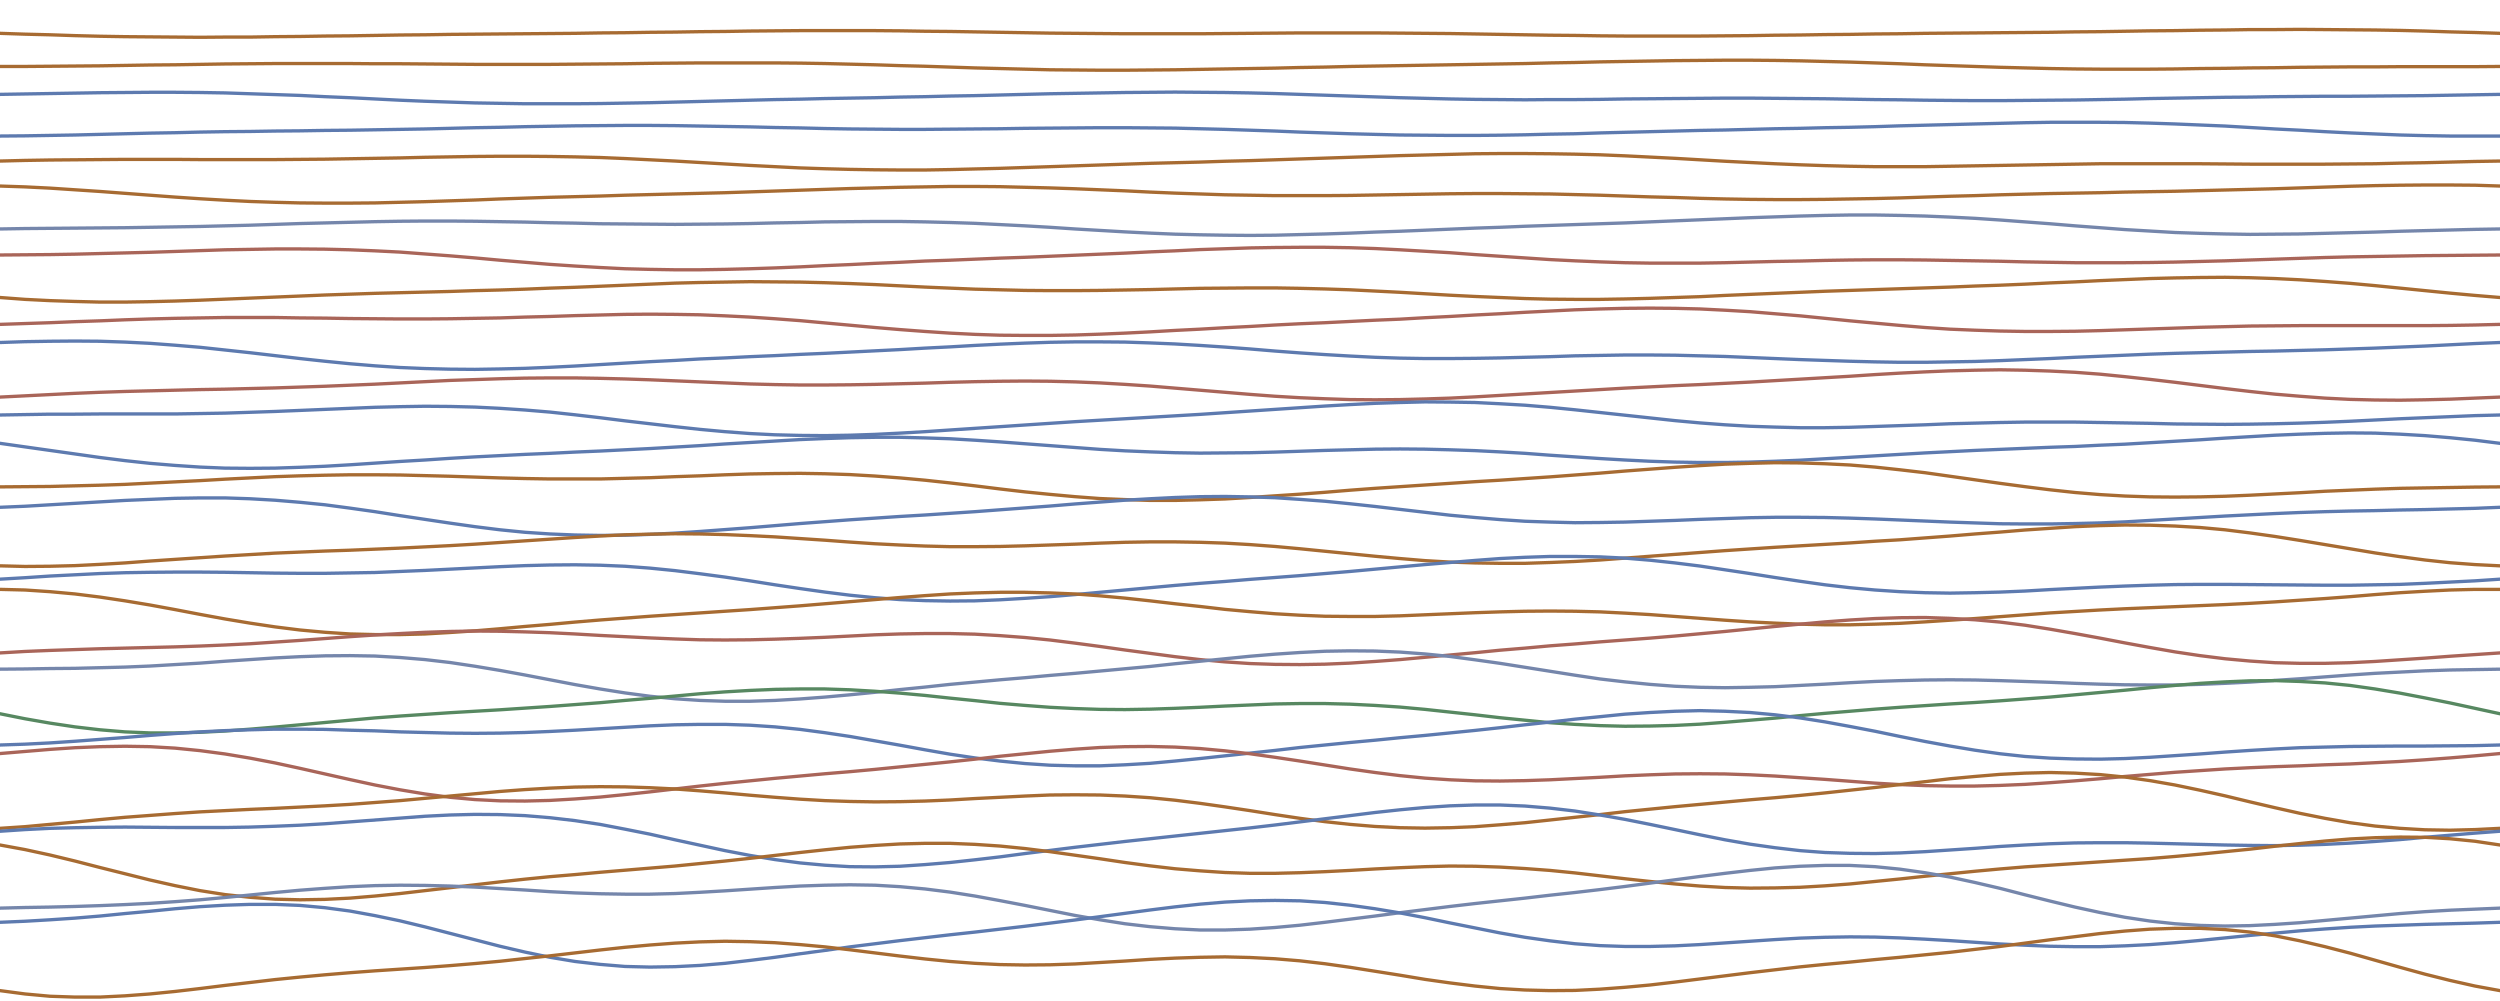
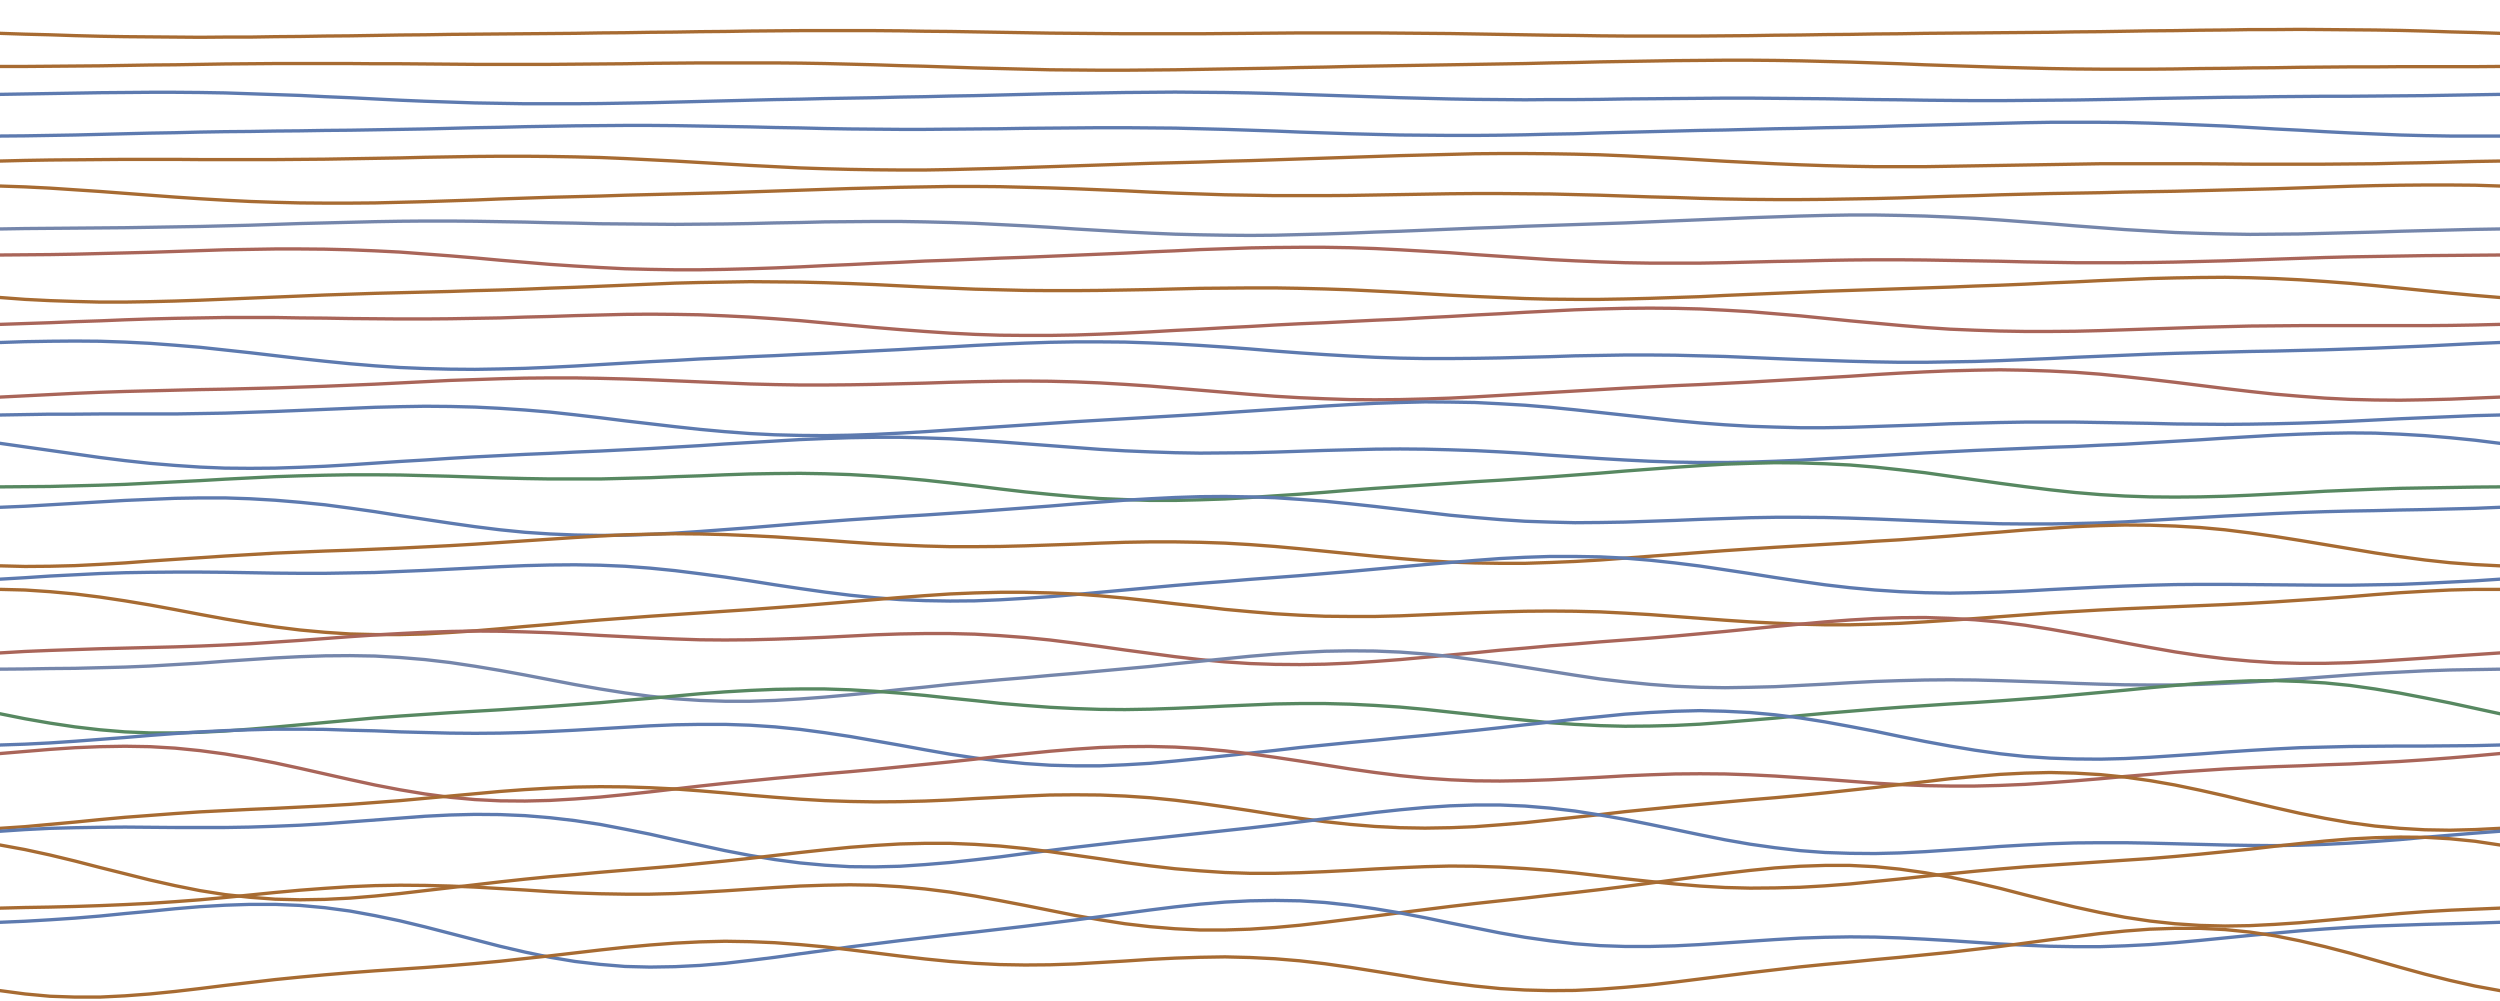
<svg xmlns="http://www.w3.org/2000/svg" width="1200" height="480" viewBox="0 0 1200 480">
  <g fill="none" stroke-width="1.6" stroke-linecap="round">
    <path d="M0 16.0 12 16.4 24 16.7 36 17.1 48 17.4 60 17.6 72 17.7 84 17.8 96 17.9 108 17.8 120 17.8 132 17.6 144 17.5 156 17.3 168 17.2 180 17.0 192 16.8 204 16.7 216 16.5 228 16.4 240 16.3 252 16.2 264 16.1 276 16.0 288 15.8 300 15.7 312 15.5 324 15.4 336 15.2 348 15.1 360 14.9 372 14.8 384 14.7 396 14.7 408 14.7 420 14.7 432 14.8 444 15.0 456 15.1 468 15.3 480 15.5 492 15.7 504 15.9 516 16.0 528 16.1 540 16.2 552 16.2 564 16.2 576 16.2 588 16.1 600 16.0 612 15.9 624 15.8 636 15.8 648 15.8 660 15.8 672 15.9 684 16.0 696 16.1 708 16.3 720 16.5 732 16.7 744 16.9 756 17.0 768 17.2 780 17.3 792 17.3 804 17.3 816 17.3 828 17.2 840 17.1 852 16.9 864 16.8 876 16.6 888 16.5 900 16.3 912 16.2 924 16.0 936 15.9 948 15.8 960 15.7 972 15.6 984 15.5 996 15.3 1008 15.2 1020 15.0 1032 14.8 1044 14.7 1056 14.5 1068 14.4 1080 14.2 1092 14.2 1104 14.1 1116 14.2 1128 14.3 1140 14.4 1152 14.6 1164 14.9 1176 15.3 1188 15.6 1200 16.0" stroke="#a76b32" />
    <path d="M0 31.9 12 31.9 24 31.8 36 31.7 48 31.6 60 31.4 72 31.2 84 31.1 96 30.9 108 30.7 120 30.6 132 30.5 144 30.5 156 30.5 168 30.5 180 30.6 192 30.6 204 30.7 216 30.8 228 30.9 240 30.9 252 30.9 264 30.9 276 30.8 288 30.7 300 30.6 312 30.4 324 30.3 336 30.2 348 30.2 360 30.2 372 30.2 384 30.3 396 30.5 408 30.8 420 31.1 432 31.5 444 31.8 456 32.2 468 32.6 480 32.9 492 33.2 504 33.5 516 33.6 528 33.7 540 33.7 552 33.6 564 33.5 576 33.3 588 33.1 600 32.9 612 32.7 624 32.4 636 32.2 648 31.9 660 31.7 672 31.5 684 31.3 696 31.1 708 30.9 720 30.7 732 30.5 744 30.2 756 30.0 768 29.7 780 29.5 792 29.3 804 29.1 816 29.0 828 28.9 840 28.9 852 29.0 864 29.2 876 29.5 888 29.8 900 30.2 912 30.6 924 31.1 936 31.5 948 31.9 960 32.3 972 32.6 984 32.9 996 33.1 1008 33.2 1020 33.2 1032 33.2 1044 33.1 1056 32.9 1068 32.8 1080 32.6 1092 32.5 1104 32.3 1116 32.2 1128 32.1 1140 32.1 1152 32.0 1164 32.0 1176 32.0 1188 32.0 1200 31.9" stroke="#a76b32" />
    <path d="M0 45.3 12 45.1 24 44.9 36 44.7 48 44.5 60 44.4 72 44.3 84 44.3 96 44.4 108 44.6 120 45.0 132 45.4 144 45.8 156 46.4 168 46.9 180 47.5 192 48.1 204 48.6 216 49.0 228 49.4 240 49.6 252 49.8 264 49.8 276 49.8 288 49.7 300 49.5 312 49.3 324 49.0 336 48.7 348 48.4 360 48.1 372 47.8 384 47.6 396 47.3 408 47.1 420 46.9 432 46.6 444 46.4 456 46.1 468 45.9 480 45.6 492 45.3 504 45.0 516 44.8 528 44.6 540 44.4 552 44.3 564 44.2 576 44.3 588 44.4 600 44.6 612 44.9 624 45.3 636 45.7 648 46.1 660 46.5 672 46.9 684 47.2 696 47.5 708 47.7 720 47.8 732 47.9 744 47.8 756 47.8 768 47.7 780 47.5 792 47.4 804 47.3 816 47.2 828 47.1 840 47.1 852 47.2 864 47.3 876 47.4 888 47.6 900 47.8 912 47.9 924 48.1 936 48.2 948 48.3 960 48.3 972 48.2 984 48.1 996 48.0 1008 47.8 1020 47.6 1032 47.3 1044 47.1 1056 46.9 1068 46.7 1080 46.6 1092 46.4 1104 46.3 1116 46.2 1128 46.2 1140 46.1 1152 46.0 1164 45.9 1176 45.7 1188 45.5 1200 45.3" stroke="#5d7aaf" />
    <path d="M0 65.3 12 65.2 24 65.0 36 64.8 48 64.5 60 64.2 72 63.9 84 63.7 96 63.4 108 63.2 120 63.1 132 62.9 144 62.8 156 62.6 168 62.5 180 62.3 192 62.1 204 61.9 216 61.6 228 61.3 240 61.1 252 60.8 264 60.6 276 60.4 288 60.3 300 60.2 312 60.2 324 60.3 336 60.5 348 60.7 360 60.9 372 61.2 384 61.4 396 61.7 408 61.9 420 62.0 432 62.1 444 62.1 456 62.0 468 61.9 480 61.8 492 61.6 504 61.5 516 61.4 528 61.3 540 61.3 552 61.4 564 61.5 576 61.8 588 62.1 600 62.5 612 62.9 624 63.4 636 63.8 648 64.2 660 64.5 672 64.8 684 64.9 696 65.0 708 65.0 720 64.9 732 64.7 744 64.4 756 64.2 768 63.8 780 63.5 792 63.2 804 62.9 816 62.6 828 62.4 840 62.1 852 61.8 864 61.6 876 61.3 888 61.1 900 60.8 912 60.4 924 60.1 936 59.8 948 59.5 960 59.2 972 58.9 984 58.7 996 58.7 1008 58.7 1020 58.8 1032 59.1 1044 59.5 1056 60.0 1068 60.5 1080 61.2 1092 61.9 1104 62.5 1116 63.2 1128 63.8 1140 64.3 1152 64.8 1164 65.1 1176 65.3 1188 65.3 1200 65.3" stroke="#5d7aaf" />
    <path d="M0 77.3 12 77.0 24 76.8 36 76.7 48 76.6 60 76.5 72 76.5 84 76.5 96 76.6 108 76.6 120 76.6 132 76.6 144 76.5 156 76.4 168 76.2 180 76.0 192 75.8 204 75.5 216 75.3 228 75.1 240 75.0 252 75.0 264 75.1 276 75.3 288 75.6 300 76.1 312 76.7 324 77.3 336 78.0 348 78.7 360 79.4 372 80.0 384 80.6 396 81.0 408 81.3 420 81.5 432 81.6 444 81.6 456 81.4 468 81.1 480 80.8 492 80.4 504 80.0 516 79.6 528 79.2 540 78.8 552 78.4 564 78.1 576 77.8 588 77.4 600 77.1 612 76.7 624 76.3 636 75.9 648 75.5 660 75.1 672 74.7 684 74.4 696 74.1 708 73.8 720 73.7 732 73.7 744 73.8 756 74.0 768 74.3 780 74.8 792 75.4 804 76.0 816 76.7 828 77.4 840 78.0 852 78.6 864 79.1 876 79.5 888 79.8 900 80.0 912 80.0 924 80.0 936 79.8 948 79.6 960 79.4 972 79.2 984 79.0 996 78.8 1008 78.6 1020 78.6 1032 78.6 1044 78.6 1056 78.6 1068 78.7 1080 78.8 1092 78.8 1104 78.8 1116 78.8 1128 78.7 1140 78.6 1152 78.3 1164 78.1 1176 77.8 1188 77.5 1200 77.3" stroke="#a76b32" />
    <path d="M0 89.3 12 89.7 24 90.3 36 91.1 48 91.9 60 92.8 72 93.7 84 94.6 96 95.4 108 96.1 120 96.7 132 97.1 144 97.4 156 97.5 168 97.5 180 97.4 192 97.1 204 96.8 216 96.4 228 96.0 240 95.5 252 95.1 264 94.7 276 94.4 288 94.1 300 93.7 312 93.4 324 93.1 336 92.8 348 92.5 360 92.1 372 91.7 384 91.3 396 90.9 408 90.5 420 90.2 432 89.9 444 89.7 456 89.5 468 89.5 480 89.6 492 89.9 504 90.2 516 90.6 528 91.1 540 91.6 552 92.2 564 92.7 576 93.1 588 93.5 600 93.7 612 93.9 624 93.9 636 93.9 648 93.8 660 93.6 672 93.4 684 93.2 696 93.0 708 92.9 720 92.9 732 93.0 744 93.1 756 93.4 768 93.7 780 94.1 792 94.5 804 94.8 816 95.2 828 95.5 840 95.7 852 95.8 864 95.8 876 95.7 888 95.5 900 95.3 912 95.0 924 94.6 936 94.2 948 93.9 960 93.5 972 93.2 984 92.9 996 92.7 1008 92.5 1020 92.2 1032 92.0 1044 91.8 1056 91.5 1068 91.2 1080 90.9 1092 90.6 1104 90.2 1116 89.8 1128 89.4 1140 89.1 1152 88.9 1164 88.8 1176 88.8 1188 88.9 1200 89.3" stroke="#a76b32" />
    <path d="M0 109.9 12 109.7 24 109.6 36 109.5 48 109.4 60 109.3 72 109.1 84 108.9 96 108.7 108 108.4 120 108.1 132 107.7 144 107.3 156 107.0 168 106.7 180 106.4 192 106.2 204 106.1 216 106.1 228 106.2 240 106.4 252 106.6 264 106.9 276 107.1 288 107.4 300 107.5 312 107.6 324 107.7 336 107.6 348 107.5 360 107.3 372 107.0 384 106.8 396 106.5 408 106.4 420 106.3 432 106.3 444 106.5 456 106.8 468 107.2 480 107.8 492 108.4 504 109.1 516 109.9 528 110.6 540 111.3 552 111.9 564 112.4 576 112.7 588 112.9 600 113.0 612 112.9 624 112.6 636 112.3 648 111.9 660 111.4 672 111.0 684 110.5 696 110.0 708 109.5 720 109.1 732 108.6 744 108.2 756 107.8 768 107.4 780 107.0 792 106.5 804 106.0 816 105.5 828 105.0 840 104.5 852 104.1 864 103.7 876 103.4 888 103.2 900 103.2 912 103.4 924 103.7 936 104.2 948 104.8 960 105.6 972 106.5 984 107.4 996 108.4 1008 109.3 1020 110.2 1032 110.9 1044 111.6 1056 112.0 1068 112.3 1080 112.5 1092 112.4 1104 112.3 1116 112.0 1128 111.7 1140 111.4 1152 111.0 1164 110.7 1176 110.4 1188 110.1 1200 109.9" stroke="#7586ab" />
    <path d="M0 122.4 12 122.3 24 122.2 36 122.0 48 121.7 60 121.4 72 121.1 84 120.7 96 120.3 108 119.9 120 119.7 132 119.5 144 119.5 156 119.6 168 119.9 180 120.4 192 121.0 204 121.9 216 122.8 228 123.8 240 124.9 252 125.9 264 126.9 276 127.7 288 128.4 300 129.0 312 129.3 324 129.5 336 129.5 348 129.3 360 129.0 372 128.6 384 128.1 396 127.5 408 127.0 420 126.4 432 125.9 444 125.3 456 124.9 468 124.4 480 123.9 492 123.5 504 123.0 516 122.5 528 122.0 540 121.5 552 120.9 564 120.4 576 119.8 588 119.4 600 119.0 612 118.8 624 118.7 636 118.7 648 118.9 660 119.3 672 119.9 684 120.6 696 121.3 708 122.2 720 123.0 732 123.8 744 124.6 756 125.2 768 125.7 780 126.1 792 126.3 804 126.3 816 126.3 828 126.1 840 125.8 852 125.5 864 125.3 876 125.0 888 124.8 900 124.7 912 124.7 924 124.8 936 125.0 948 125.2 960 125.4 972 125.7 984 125.9 996 126.1 1008 126.1 1020 126.1 1032 126.0 1044 125.8 1056 125.5 1068 125.2 1080 124.8 1092 124.4 1104 124.0 1116 123.6 1128 123.3 1140 123.1 1152 122.9 1164 122.7 1176 122.6 1188 122.5 1200 122.4" stroke="#a96559" />
    <path d="M0 142.8 12 143.7 24 144.3 36 144.7 48 145.0 60 145.0 72 144.8 84 144.5 96 144.1 108 143.6 120 143.1 132 142.6 144 142.1 156 141.6 168 141.2 180 140.8 192 140.5 204 140.2 216 139.9 228 139.5 240 139.2 252 138.8 264 138.3 276 137.9 288 137.4 300 136.9 312 136.4 324 135.9 336 135.6 348 135.4 360 135.2 372 135.3 384 135.4 396 135.7 408 136.1 420 136.6 432 137.2 444 137.8 456 138.3 468 138.8 480 139.1 492 139.4 504 139.5 516 139.5 528 139.4 540 139.2 552 139.0 564 138.7 576 138.4 588 138.3 600 138.2 612 138.2 624 138.4 636 138.7 648 139.1 660 139.7 672 140.3 684 141.0 696 141.7 708 142.3 720 142.8 732 143.3 744 143.6 756 143.7 768 143.7 780 143.5 792 143.2 804 142.8 816 142.4 828 141.8 840 141.3 852 140.8 864 140.3 876 139.8 888 139.4 900 139.0 912 138.6 924 138.2 936 137.8 948 137.3 960 136.9 972 136.4 984 135.8 996 135.3 1008 134.7 1020 134.2 1032 133.7 1044 133.4 1056 133.2 1068 133.1 1080 133.3 1092 133.7 1104 134.3 1116 135.1 1128 136.0 1140 137.1 1152 138.3 1164 139.5 1176 140.7 1188 141.8 1200 142.8" stroke="#a76b32" />
    <path d="M0 155.7 12 155.3 24 154.9 36 154.4 48 154.0 60 153.5 72 153.1 84 152.8 96 152.6 108 152.4 120 152.4 132 152.4 144 152.6 156 152.7 168 152.9 180 153.0 192 153.1 204 153.1 216 153.0 228 152.8 240 152.6 252 152.2 264 151.9 276 151.5 288 151.2 300 150.9 312 150.8 324 150.9 336 151.1 348 151.6 360 152.2 372 153.0 384 153.9 396 155.0 408 156.1 420 157.2 432 158.2 444 159.1 456 159.9 468 160.5 480 160.9 492 161.0 504 161.0 516 160.8 528 160.4 540 159.9 552 159.3 564 158.6 576 158.0 588 157.3 600 156.7 612 156.0 624 155.4 636 154.9 648 154.3 660 153.7 672 153.2 684 152.5 696 151.9 708 151.2 720 150.6 732 149.9 744 149.3 756 148.7 768 148.3 780 148.0 792 147.9 804 148.0 816 148.3 828 148.9 840 149.6 852 150.6 864 151.6 876 152.8 888 154.0 900 155.1 912 156.2 924 157.2 936 158.0 948 158.5 960 158.9 972 159.1 984 159.1 996 159.0 1008 158.7 1020 158.3 1032 157.9 1044 157.5 1056 157.1 1068 156.8 1080 156.5 1092 156.4 1104 156.3 1116 156.3 1128 156.3 1140 156.3 1152 156.3 1164 156.3 1176 156.2 1188 156.0 1200 155.7" stroke="#a96559" />
    <path d="M0 164.4 12 164.0 24 163.8 36 163.7 48 163.8 60 164.2 72 164.8 84 165.7 96 166.7 108 168.0 120 169.3 132 170.7 144 172.1 156 173.4 168 174.6 180 175.6 192 176.4 204 176.9 216 177.2 228 177.3 240 177.1 252 176.8 264 176.3 276 175.7 288 175.0 300 174.3 312 173.6 324 173.0 336 172.3 348 171.8 360 171.2 372 170.7 384 170.1 396 169.6 408 169.0 420 168.4 432 167.8 444 167.1 456 166.5 468 165.8 480 165.2 492 164.7 504 164.3 516 164.1 528 164.1 540 164.2 552 164.6 564 165.1 576 165.8 588 166.6 600 167.5 612 168.5 624 169.4 636 170.2 648 170.9 660 171.5 672 171.9 684 172.1 696 172.1 708 172.0 720 171.8 732 171.5 744 171.2 756 170.8 768 170.6 780 170.4 792 170.4 804 170.5 816 170.8 828 171.1 840 171.6 852 172.1 864 172.6 876 173.0 888 173.4 900 173.7 912 173.9 924 173.9 936 173.7 948 173.5 960 173.1 972 172.6 984 172.1 996 171.5 1008 171.0 1020 170.5 1032 170.0 1044 169.6 1056 169.3 1068 169.0 1080 168.7 1092 168.5 1104 168.2 1116 167.9 1128 167.5 1140 167.1 1152 166.6 1164 166.1 1176 165.5 1188 164.9 1200 164.4" stroke="#5d7aaf" />
    <path d="M0 190.6 12 190.0 24 189.4 36 188.8 48 188.3 60 187.9 72 187.6 84 187.3 96 187.0 108 186.8 120 186.5 132 186.2 144 185.8 156 185.4 168 184.9 180 184.4 192 183.8 204 183.2 216 182.6 228 182.2 240 181.8 252 181.5 264 181.4 276 181.4 288 181.6 300 181.9 312 182.3 324 182.8 336 183.3 348 183.8 360 184.3 372 184.6 384 184.8 396 184.8 408 184.7 420 184.5 432 184.2 444 183.9 456 183.5 468 183.2 480 183.0 492 182.9 504 183.0 516 183.3 528 183.8 540 184.5 552 185.3 564 186.3 576 187.3 588 188.3 600 189.3 612 190.2 624 190.9 636 191.4 648 191.8 660 191.9 672 191.8 684 191.5 696 191.1 708 190.5 720 189.8 732 189.1 744 188.4 756 187.7 768 187.0 780 186.3 792 185.7 804 185.1 816 184.6 828 184.0 840 183.4 852 182.7 864 182.0 876 181.3 888 180.6 900 179.8 912 179.1 924 178.5 936 178.0 948 177.7 960 177.5 972 177.7 984 178.1 996 178.7 1008 179.6 1020 180.8 1032 182.1 1044 183.5 1056 185.0 1068 186.5 1080 187.9 1092 189.2 1104 190.2 1116 191.1 1128 191.7 1140 192.0 1152 192.1 1164 191.9 1176 191.6 1188 191.1 1200 190.6" stroke="#a96559" />
    <path d="M0 199.2 12 199.0 24 198.8 36 198.8 48 198.7 60 198.7 72 198.7 84 198.7 96 198.5 108 198.3 120 197.9 132 197.5 144 197.0 156 196.5 168 196.0 180 195.5 192 195.2 204 195.0 216 195.1 228 195.4 240 196.0 252 196.8 264 197.8 276 199.1 288 200.5 300 202.0 312 203.4 324 204.8 336 206.1 348 207.2 360 208.1 372 208.7 384 209.0 396 209.1 408 208.9 420 208.5 432 207.9 444 207.2 456 206.4 468 205.6 480 204.8 492 204.0 504 203.2 516 202.4 528 201.7 540 201.0 552 200.3 564 199.6 576 198.9 588 198.1 600 197.3 612 196.5 624 195.7 636 194.9 648 194.2 660 193.6 672 193.2 684 192.9 696 193.0 708 193.2 720 193.8 732 194.5 744 195.5 756 196.7 768 198.0 780 199.3 792 200.6 804 201.9 816 203.0 828 203.9 840 204.6 852 205.0 864 205.3 876 205.3 888 205.1 900 204.7 912 204.3 924 203.9 936 203.4 948 203.1 960 202.8 972 202.6 984 202.6 996 202.6 1008 202.8 1020 203.0 1032 203.2 1044 203.5 1056 203.6 1068 203.7 1080 203.6 1092 203.4 1104 203.1 1116 202.7 1128 202.2 1140 201.6 1152 201.0 1164 200.5 1176 200.0 1188 199.5 1200 199.2" stroke="#5d7aaf" />
    <path d="M0 212.8 12 214.5 24 216.2 36 217.9 48 219.6 60 221.1 72 222.4 84 223.4 96 224.2 108 224.7 120 224.8 132 224.7 144 224.3 156 223.8 168 223.1 180 222.3 192 221.5 204 220.8 216 220.0 228 219.3 240 218.7 252 218.1 264 217.6 276 217.0 288 216.5 300 215.9 312 215.3 324 214.6 336 213.9 348 213.1 360 212.4 372 211.7 384 211.0 396 210.5 408 210.1 420 209.9 432 209.9 444 210.2 456 210.6 468 211.3 480 212.1 492 213.0 504 213.9 516 214.8 528 215.7 540 216.4 552 216.9 564 217.3 576 217.5 588 217.4 600 217.3 612 217.0 624 216.6 636 216.2 648 215.9 660 215.6 672 215.5 684 215.6 696 215.9 708 216.3 720 216.9 732 217.6 744 218.5 756 219.3 768 220.1 780 220.8 792 221.4 804 221.8 816 222.0 828 222.0 840 221.8 852 221.4 864 220.9 876 220.2 888 219.5 900 218.8 912 218.1 924 217.4 936 216.8 948 216.2 960 215.7 972 215.2 984 214.7 996 214.3 1008 213.7 1020 213.2 1032 212.5 1044 211.8 1056 211.1 1068 210.3 1080 209.6 1092 208.9 1104 208.4 1116 208.0 1128 207.8 1140 207.9 1152 208.4 1164 209.1 1176 210.1 1188 211.3 1200 212.8" stroke="#5d7aaf" />
-     <path d="M0 233.7 12 233.6 24 233.5 36 233.2 48 232.9 60 232.5 72 231.9 84 231.3 96 230.7 108 230.0 120 229.4 132 228.8 144 228.4 156 228.1 168 227.9 180 227.9 192 228.0 204 228.3 216 228.6 228 229.0 240 229.4 252 229.7 264 229.9 276 229.9 288 229.9 300 229.6 312 229.3 324 228.8 336 228.4 348 227.9 360 227.5 372 227.3 384 227.2 396 227.4 408 227.8 420 228.5 432 229.4 444 230.5 456 231.8 468 233.2 480 234.7 492 236.1 504 237.3 516 238.4 528 239.3 540 239.8 552 240.2 564 240.2 576 239.9 588 239.5 600 238.8 612 238.0 624 237.2 636 236.3 648 235.3 660 234.4 672 233.6 684 232.8 696 232.0 708 231.2 720 230.5 732 229.7 744 228.9 756 228.0 768 227.1 780 226.1 792 225.2 804 224.3 816 223.5 828 222.8 840 222.4 852 222.1 864 222.2 876 222.6 888 223.2 900 224.2 912 225.5 924 226.9 936 228.6 948 230.3 960 232.0 972 233.6 984 235.1 996 236.4 1008 237.4 1020 238.1 1032 238.5 1044 238.6 1056 238.5 1068 238.2 1080 237.7 1092 237.1 1104 236.5 1116 235.8 1128 235.3 1140 234.8 1152 234.4 1164 234.2 1176 234.0 1188 233.8 1200 233.7" stroke="#a76b32" />
+     <path d="M0 233.7 12 233.6 24 233.5 36 233.2 48 232.9 60 232.5 72 231.9 84 231.3 96 230.7 108 230.0 120 229.4 132 228.8 144 228.4 156 228.1 168 227.9 180 227.9 192 228.0 204 228.3 216 228.6 228 229.0 240 229.4 252 229.7 264 229.9 276 229.9 288 229.9 300 229.6 312 229.3 324 228.8 336 228.4 348 227.9 360 227.5 372 227.3 384 227.2 396 227.4 408 227.8 420 228.5 432 229.4 444 230.5 456 231.8 468 233.2 480 234.7 492 236.1 504 237.3 516 238.4 528 239.3 540 239.8 552 240.2 564 240.2 576 239.9 588 239.5 600 238.8 612 238.0 624 237.2 636 236.3 648 235.3 660 234.4 672 233.6 684 232.8 696 232.0 708 231.2 720 230.5 732 229.7 744 228.9 756 228.0 768 227.1 780 226.1 792 225.2 804 224.3 816 223.5 828 222.8 840 222.4 852 222.1 864 222.2 876 222.6 888 223.2 900 224.2 912 225.5 924 226.9 936 228.6 948 230.3 960 232.0 972 233.6 984 235.1 996 236.4 1008 237.4 1020 238.1 1032 238.5 1044 238.6 1056 238.5 1068 238.2 1080 237.7 1092 237.1 1104 236.5 1116 235.8 1128 235.3 1140 234.8 1152 234.4 1164 234.2 1176 234.0 1188 233.8 1200 233.7" stroke="#578861" />
    <path d="M0 243.5 12 243.0 24 242.3 36 241.6 48 240.9 60 240.2 72 239.7 84 239.2 96 239.0 108 239.0 120 239.4 132 240.1 144 241.1 156 242.3 168 243.9 180 245.6 192 247.5 204 249.3 216 251.1 228 252.8 240 254.3 252 255.5 264 256.3 276 256.8 288 257.0 300 256.9 312 256.5 324 255.9 336 255.1 348 254.2 360 253.3 372 252.3 384 251.3 396 250.4 408 249.5 420 248.7 432 247.9 444 247.2 456 246.4 468 245.6 480 244.7 492 243.8 504 242.9 516 241.9 528 241.0 540 240.1 552 239.4 564 238.8 576 238.4 588 238.3 600 238.5 612 238.9 624 239.7 636 240.6 648 241.8 660 243.1 672 244.5 684 245.9 696 247.3 708 248.4 720 249.4 732 250.2 744 250.6 756 250.9 768 250.8 780 250.6 792 250.2 804 249.8 816 249.3 828 248.9 840 248.5 852 248.3 864 248.3 876 248.4 888 248.7 900 249.1 912 249.6 924 250.1 936 250.6 948 251.0 960 251.4 972 251.5 984 251.5 996 251.3 1008 251.0 1020 250.5 1032 249.8 1044 249.1 1056 248.4 1068 247.7 1080 247.1 1092 246.5 1104 246.0 1116 245.6 1128 245.3 1140 245.1 1152 244.8 1164 244.6 1176 244.3 1188 244.0 1200 243.5" stroke="#5d7aaf" />
    <path d="M0 271.6 12 271.9 24 271.8 36 271.5 48 270.9 60 270.2 72 269.3 84 268.5 96 267.7 108 266.9 120 266.2 132 265.5 144 265.0 156 264.5 168 264.1 180 263.6 192 263.1 204 262.5 216 261.9 228 261.2 240 260.4 252 259.6 264 258.8 276 258.0 288 257.3 300 256.7 312 256.4 324 256.2 336 256.3 348 256.6 360 257.1 372 257.7 384 258.5 396 259.3 408 260.2 420 261.0 432 261.6 444 262.1 456 262.4 468 262.4 480 262.3 492 262.0 504 261.6 516 261.2 528 260.7 540 260.3 552 260.1 564 260.1 576 260.3 588 260.7 600 261.4 612 262.3 624 263.4 636 264.6 648 265.8 660 267.0 672 268.1 684 269.1 696 269.8 708 270.2 720 270.4 732 270.4 744 270.0 756 269.5 768 268.8 780 267.9 792 267.0 804 266.1 816 265.2 828 264.3 840 263.5 852 262.7 864 262.0 876 261.3 888 260.6 900 259.8 912 259.1 924 258.2 936 257.3 948 256.3 960 255.4 972 254.4 984 253.6 996 252.8 1008 252.3 1020 252.0 1032 252.1 1044 252.5 1056 253.2 1068 254.3 1080 255.8 1092 257.5 1104 259.4 1116 261.4 1128 263.4 1140 265.4 1152 267.2 1164 268.8 1176 270.1 1188 271.0 1200 271.6" stroke="#a76b32" />
    <path d="M0 278.0 12 277.3 24 276.5 36 275.9 48 275.3 60 274.9 72 274.7 84 274.6 96 274.6 108 274.7 120 274.9 132 275.1 144 275.2 156 275.2 168 275.0 180 274.8 192 274.3 204 273.8 216 273.2 228 272.6 240 272.0 252 271.5 264 271.2 276 271.1 288 271.3 300 271.8 312 272.7 324 273.9 336 275.4 348 277.0 360 278.8 372 280.7 384 282.5 396 284.2 408 285.7 420 286.9 432 287.8 444 288.3 456 288.5 468 288.4 480 287.9 492 287.2 504 286.4 516 285.4 528 284.3 540 283.2 552 282.1 564 281.0 576 280.0 588 279.1 600 278.1 612 277.2 624 276.3 636 275.3 648 274.3 660 273.2 672 272.1 684 271.0 696 270.0 708 269.0 720 268.1 732 267.5 744 267.1 756 267.1 768 267.3 780 267.9 792 268.9 804 270.2 816 271.7 828 273.5 840 275.3 852 277.2 864 279.0 876 280.7 888 282.1 900 283.2 912 284.0 924 284.5 936 284.7 948 284.5 960 284.2 972 283.7 984 283.0 996 282.4 1008 281.8 1020 281.3 1032 280.9 1044 280.6 1056 280.5 1068 280.5 1080 280.6 1092 280.7 1104 280.8 1116 280.9 1128 280.9 1140 280.7 1152 280.5 1164 280.0 1176 279.4 1188 278.8 1200 278.0" stroke="#5d7aaf" />
    <path d="M0 282.9 12 283.2 24 284.0 36 285.1 48 286.6 60 288.4 72 290.4 84 292.6 96 294.9 108 297.1 120 299.1 132 300.9 144 302.4 156 303.5 168 304.3 180 304.6 192 304.6 204 304.3 216 303.6 228 302.8 240 301.8 252 300.7 264 299.7 276 298.6 288 297.6 300 296.7 312 295.8 324 295.0 336 294.2 348 293.4 360 292.6 372 291.7 384 290.8 396 289.8 408 288.8 420 287.8 432 286.8 444 285.9 456 285.1 468 284.6 480 284.3 492 284.3 504 284.6 516 285.1 528 286.0 540 287.1 552 288.4 564 289.8 576 291.1 588 292.5 600 293.6 612 294.6 624 295.3 636 295.8 648 295.9 660 295.9 672 295.6 684 295.1 696 294.6 708 294.1 720 293.7 732 293.4 744 293.3 756 293.4 768 293.7 780 294.3 792 295.0 804 295.9 816 296.8 828 297.7 840 298.5 852 299.1 864 299.6 876 299.9 888 299.9 900 299.6 912 299.2 924 298.5 936 297.7 948 296.9 960 296.0 972 295.1 984 294.2 996 293.5 1008 292.8 1020 292.2 1032 291.7 1044 291.2 1056 290.7 1068 290.2 1080 289.6 1092 288.9 1104 288.1 1116 287.3 1128 286.4 1140 285.4 1152 284.5 1164 283.8 1176 283.2 1188 282.9 1200 282.9" stroke="#a76b32" />
    <path d="M0 313.4 12 312.7 24 312.2 36 311.8 48 311.4 60 311.1 72 310.8 84 310.5 96 310.1 108 309.6 120 309.0 132 308.2 144 307.4 156 306.5 168 305.6 180 304.8 192 304.1 204 303.5 216 303.1 228 302.9 240 303.0 252 303.3 264 303.7 276 304.3 288 305.0 300 305.6 312 306.2 324 306.7 336 307.1 348 307.2 360 307.1 372 306.8 384 306.4 396 305.9 408 305.3 420 304.7 432 304.3 444 304.1 456 304.1 468 304.4 480 305.1 492 306.0 504 307.2 516 308.7 528 310.3 540 312.0 552 313.6 564 315.2 576 316.6 588 317.7 600 318.5 612 318.9 624 319.0 636 318.8 648 318.3 660 317.5 672 316.6 684 315.5 696 314.4 708 313.3 720 312.1 732 311.1 744 310.0 756 309.1 768 308.1 780 307.2 792 306.3 804 305.3 816 304.2 828 303.1 840 301.9 852 300.7 864 299.6 876 298.5 888 297.6 900 296.9 912 296.5 924 296.4 936 296.8 948 297.5 960 298.6 972 300.1 984 302.0 996 304.1 1008 306.3 1020 308.6 1032 310.8 1044 312.9 1056 314.7 1068 316.2 1080 317.3 1092 318.1 1104 318.4 1116 318.4 1128 318.1 1140 317.5 1152 316.7 1164 315.9 1176 315.0 1188 314.2 1200 313.4" stroke="#a96559" />
    <path d="M0 321.2 12 321.1 24 320.9 36 320.8 48 320.5 60 320.2 72 319.7 84 319.0 96 318.3 108 317.4 120 316.6 132 315.8 144 315.2 156 314.8 168 314.7 180 314.9 192 315.6 204 316.6 216 318.0 228 319.8 240 321.8 252 324.0 264 326.3 276 328.6 288 330.7 300 332.6 312 334.2 324 335.4 336 336.2 348 336.6 360 336.6 372 336.2 384 335.5 396 334.6 408 333.5 420 332.3 432 331.0 444 329.8 456 328.5 468 327.4 480 326.3 492 325.3 504 324.2 516 323.2 528 322.1 540 321.0 552 319.9 564 318.6 576 317.4 588 316.2 600 315.0 612 314.0 624 313.2 636 312.6 648 312.4 660 312.5 672 313.0 684 313.9 696 315.1 708 316.7 720 318.4 732 320.3 744 322.2 756 324.1 768 325.9 780 327.3 792 328.5 804 329.4 816 329.9 828 330.1 840 329.9 852 329.6 864 329.0 876 328.4 888 327.7 900 327.1 912 326.7 924 326.4 936 326.3 948 326.4 960 326.7 972 327.1 984 327.5 996 328.0 1008 328.4 1020 328.7 1032 328.8 1044 328.8 1056 328.5 1068 328.0 1080 327.4 1092 326.6 1104 325.8 1116 324.9 1128 324.0 1140 323.2 1152 322.6 1164 322.0 1176 321.6 1188 321.4 1200 321.2" stroke="#7586ab" />
    <path d="M0 342.6 12 345.0 24 347.1 36 348.9 48 350.3 60 351.3 72 351.8 84 351.8 96 351.5 108 350.9 120 350.0 132 349.0 144 347.9 156 346.8 168 345.7 180 344.6 192 343.7 204 342.9 216 342.1 228 341.4 240 340.7 252 339.9 264 339.1 276 338.2 288 337.3 300 336.2 312 335.2 324 334.1 336 333.0 348 332.1 360 331.4 372 330.9 384 330.7 396 330.7 408 331.1 420 331.8 432 332.7 444 333.8 456 335.1 468 336.3 480 337.6 492 338.6 504 339.5 516 340.1 528 340.5 540 340.6 552 340.4 564 340.0 576 339.5 588 338.9 600 338.4 612 337.9 624 337.7 636 337.7 648 338.0 660 338.6 672 339.4 684 340.5 696 341.8 708 343.1 720 344.5 732 345.7 744 346.9 756 347.7 768 348.3 780 348.6 792 348.5 804 348.2 816 347.6 828 346.7 840 345.7 852 344.7 864 343.5 876 342.4 888 341.4 900 340.4 912 339.5 924 338.7 936 337.9 948 337.2 960 336.4 972 335.5 984 334.6 996 333.5 1008 332.4 1020 331.3 1032 330.1 1044 329.0 1056 328.0 1068 327.3 1080 326.8 1092 326.7 1104 327.1 1116 327.8 1128 329.0 1140 330.7 1152 332.7 1164 335.0 1176 337.4 1188 340.0 1200 342.6" stroke="#578861" />
    <path d="M0 357.6 12 357.2 24 356.6 36 355.8 48 354.9 60 354.0 72 353.0 84 352.1 96 351.3 108 350.7 120 350.3 132 350.0 144 350.0 156 350.1 168 350.5 180 350.8 192 351.3 204 351.6 216 351.9 228 352.0 240 351.9 252 351.6 264 351.1 276 350.5 288 349.8 300 349.1 312 348.4 324 347.9 336 347.7 348 347.7 360 348.1 372 348.9 384 350.1 396 351.7 408 353.5 420 355.6 432 357.7 444 359.9 456 362.0 468 363.8 480 365.3 492 366.5 504 367.3 516 367.6 528 367.6 540 367.1 552 366.4 564 365.3 576 364.1 588 362.8 600 361.5 612 360.2 624 358.8 636 357.6 648 356.4 660 355.3 672 354.1 684 353.0 696 351.8 708 350.6 720 349.3 732 347.9 744 346.6 756 345.2 768 344.0 780 342.8 792 342.0 804 341.4 816 341.1 828 341.4 840 342.0 852 343.1 864 344.6 876 346.5 888 348.7 900 351.0 912 353.5 924 355.9 936 358.1 948 360.1 960 361.8 972 363.1 984 363.9 996 364.3 1008 364.4 1020 364.1 1032 363.5 1044 362.7 1056 361.9 1068 361.0 1080 360.2 1092 359.5 1104 358.9 1116 358.6 1128 358.3 1140 358.2 1152 358.1 1164 358.1 1176 358.0 1188 357.9 1200 357.6" stroke="#5d7aaf" />
    <path d="M0 361.7 12 360.7 24 359.7 36 358.9 48 358.4 60 358.2 72 358.4 84 359.1 96 360.3 108 361.9 120 363.9 132 366.2 144 368.8 156 371.5 168 374.2 180 376.8 192 379.1 204 381.1 216 382.7 228 383.8 240 384.4 252 384.5 264 384.2 276 383.5 288 382.6 300 381.4 312 380.1 324 378.7 336 377.3 348 376.0 360 374.8 372 373.6 384 372.5 396 371.4 408 370.4 420 369.3 432 368.1 444 366.9 456 365.7 468 364.4 480 363.0 492 361.8 504 360.6 516 359.6 528 358.8 540 358.4 552 358.3 564 358.6 576 359.3 588 360.4 600 361.8 612 363.5 624 365.3 636 367.2 648 369.1 660 370.8 672 372.3 684 373.5 696 374.3 708 374.8 720 374.9 732 374.7 744 374.3 756 373.7 768 373.1 780 372.4 792 371.9 804 371.5 816 371.4 828 371.5 840 371.9 852 372.5 864 373.3 876 374.1 888 375.0 900 375.9 912 376.6 924 377.1 936 377.3 948 377.3 960 377.0 972 376.5 984 375.7 996 374.8 1008 373.8 1020 372.7 1032 371.7 1044 370.7 1056 369.9 1068 369.1 1080 368.5 1092 368.0 1104 367.6 1116 367.1 1128 366.7 1140 366.1 1152 365.5 1164 364.7 1176 363.8 1188 362.8 1200 361.7" stroke="#a96559" />
    <path d="M0 397.6 12 396.8 24 395.7 36 394.6 48 393.4 60 392.3 72 391.4 84 390.5 96 389.7 108 389.1 120 388.5 132 388.0 144 387.4 156 386.8 168 386.1 180 385.2 192 384.3 204 383.2 216 382.1 228 381.0 240 379.9 252 379.0 264 378.3 276 377.8 288 377.6 300 377.7 312 378.1 324 378.7 336 379.6 348 380.6 360 381.7 372 382.7 384 383.6 396 384.3 408 384.7 420 384.9 432 384.8 444 384.5 456 384.0 468 383.3 480 382.7 492 382.1 504 381.6 516 381.5 528 381.6 540 382.1 552 382.9 564 384.1 576 385.6 588 387.3 600 389.1 612 391.0 624 392.8 636 394.4 648 395.7 660 396.7 672 397.3 684 397.5 696 397.3 708 396.8 720 395.9 732 394.9 744 393.6 756 392.3 768 391.0 780 389.6 792 388.4 804 387.2 816 386.1 828 385.0 840 383.9 852 382.9 864 381.8 876 380.6 888 379.3 900 378.0 912 376.6 924 375.2 936 373.8 948 372.7 960 371.7 972 371.1 984 370.8 996 371.1 1008 371.8 1020 373.0 1032 374.7 1044 376.8 1056 379.3 1068 382.0 1080 384.9 1092 387.7 1104 390.4 1116 392.8 1128 394.9 1140 396.5 1152 397.6 1164 398.3 1176 398.5 1188 398.2 1200 397.6" stroke="#a76b32" />
    <path d="M0 399.0 12 398.2 24 397.6 36 397.3 48 397.1 60 397.0 72 397.1 84 397.2 96 397.2 108 397.2 120 397.0 132 396.6 144 396.1 156 395.4 168 394.5 180 393.6 192 392.7 204 391.8 216 391.2 228 390.9 240 391.0 252 391.5 264 392.5 276 393.9 288 395.7 300 398.0 312 400.4 324 403.1 336 405.7 348 408.3 360 410.6 372 412.6 384 414.2 396 415.3 408 416.0 420 416.1 432 415.8 444 415.0 456 414.0 468 412.7 480 411.3 492 409.7 504 408.2 516 406.7 528 405.3 540 403.9 552 402.6 564 401.3 576 400.0 588 398.7 600 397.4 612 396.0 624 394.5 636 393.0 648 391.5 660 390.0 672 388.7 684 387.6 696 386.8 708 386.4 720 386.4 732 386.9 744 387.9 756 389.3 768 391.2 780 393.3 792 395.7 804 398.2 816 400.7 828 403.1 840 405.2 852 406.9 864 408.3 876 409.2 888 409.6 900 409.7 912 409.4 924 408.8 936 408.0 948 407.2 960 406.3 972 405.6 984 405.0 996 404.6 1008 404.5 1020 404.5 1032 404.7 1044 405.0 1056 405.3 1068 405.6 1080 405.8 1092 405.9 1104 405.7 1116 405.3 1128 404.7 1140 403.9 1152 403.0 1164 401.9 1176 400.9 1188 399.9 1200 399.0" stroke="#5d7aaf" />
    <path d="M0 405.6 12 407.8 24 410.4 36 413.3 48 416.4 60 419.4 72 422.4 84 425.1 96 427.5 108 429.4 120 430.7 132 431.6 144 431.9 156 431.7 168 431.1 180 430.1 192 428.9 204 427.5 216 426.1 228 424.7 240 423.3 252 422.0 264 420.8 276 419.8 288 418.7 300 417.7 312 416.7 324 415.7 336 414.5 348 413.3 360 412.0 372 410.6 384 409.2 396 407.9 408 406.7 420 405.8 432 405.1 444 404.8 456 404.8 468 405.3 480 406.1 492 407.3 504 408.8 516 410.5 528 412.2 540 414.0 552 415.6 564 417.0 576 418.0 588 418.8 600 419.2 612 419.2 624 418.9 636 418.4 648 417.8 660 417.1 672 416.5 684 416.0 696 415.7 708 415.8 720 416.2 732 416.9 744 417.8 756 419.0 768 420.4 780 421.8 792 423.1 804 424.3 816 425.3 828 426.0 840 426.3 852 426.2 864 425.9 876 425.2 888 424.3 900 423.1 912 421.9 924 420.6 936 419.4 948 418.2 960 417.1 972 416.1 984 415.3 996 414.5 1008 413.7 1020 412.9 1032 412.1 1044 411.1 1056 410.0 1068 408.8 1080 407.6 1092 406.2 1104 404.9 1116 403.7 1128 402.7 1140 402.1 1152 401.8 1164 401.9 1176 402.6 1188 403.8 1200 405.6" stroke="#a76b32" />
-     <path d="M0 435.9 12 435.6 24 435.4 36 435.1 48 434.7 60 434.2 72 433.6 84 432.8 96 431.9 108 430.8 120 429.6 132 428.4 144 427.3 156 426.4 168 425.6 180 425.1 192 424.9 204 425.0 216 425.3 228 425.8 240 426.5 252 427.2 264 428.0 276 428.6 288 429.0 300 429.2 312 429.2 324 428.9 336 428.3 348 427.6 360 426.8 372 426.0 384 425.3 396 424.9 408 424.7 420 424.9 432 425.6 444 426.7 456 428.2 468 430.1 480 432.3 492 434.6 504 437.0 516 439.4 528 441.5 540 443.4 552 444.8 564 445.8 576 446.4 588 446.4 600 446.0 612 445.2 624 444.1 636 442.7 648 441.2 660 439.7 672 438.1 684 436.6 696 435.1 708 433.7 720 432.4 732 431.1 744 429.7 756 428.4 768 427.0 780 425.5 792 423.9 804 422.3 816 420.7 828 419.2 840 417.8 852 416.6 864 415.8 876 415.4 888 415.4 900 416.0 912 417.2 924 418.9 936 421.0 948 423.6 960 426.4 972 429.5 984 432.5 996 435.4 1008 438.0 1020 440.3 1032 442.1 1044 443.4 1056 444.2 1068 444.5 1080 444.3 1092 443.7 1104 442.9 1116 441.8 1128 440.7 1140 439.6 1152 438.5 1164 437.6 1176 436.9 1188 436.4 1200 435.9" stroke="#7586ab" />
+     <path d="M0 435.9 12 435.6 24 435.4 36 435.1 48 434.7 60 434.2 72 433.6 84 432.8 96 431.9 108 430.8 120 429.6 132 428.4 144 427.3 156 426.4 168 425.6 180 425.1 192 424.9 204 425.0 216 425.3 228 425.8 240 426.5 252 427.2 264 428.0 276 428.6 288 429.0 300 429.2 312 429.2 324 428.9 336 428.3 348 427.6 360 426.8 372 426.0 384 425.3 396 424.9 408 424.7 420 424.9 432 425.6 444 426.7 456 428.2 468 430.1 480 432.3 492 434.6 504 437.0 516 439.4 528 441.5 540 443.4 552 444.8 564 445.8 576 446.4 588 446.4 600 446.0 612 445.2 624 444.1 636 442.7 648 441.2 660 439.7 672 438.1 684 436.6 696 435.1 708 433.7 720 432.4 732 431.1 744 429.7 756 428.4 768 427.0 780 425.5 792 423.9 804 422.3 816 420.7 828 419.2 840 417.8 852 416.6 864 415.8 876 415.4 888 415.4 900 416.0 912 417.2 924 418.9 936 421.0 948 423.6 960 426.4 972 429.5 984 432.5 996 435.4 1008 438.0 1020 440.3 1032 442.1 1044 443.4 1056 444.2 1068 444.5 1080 444.3 1092 443.7 1104 442.9 1116 441.8 1128 440.7 1140 439.6 1152 438.5 1164 437.6 1176 436.9 1188 436.4 1200 435.9" stroke="#a76b32" />
    <path d="M0 442.7 12 442.2 24 441.5 36 440.7 48 439.7 60 438.5 72 437.4 84 436.2 96 435.2 108 434.5 120 434.1 132 434.1 144 434.6 156 435.7 168 437.3 180 439.5 192 442.0 204 444.9 216 448.0 228 451.1 240 454.2 252 457.0 264 459.5 276 461.5 288 462.9 300 463.9 312 464.2 324 464.0 336 463.4 348 462.4 360 461.0 372 459.5 384 457.8 396 456.2 408 454.5 420 453.0 432 451.5 444 450.1 456 448.7 468 447.4 480 446.0 492 444.6 504 443.1 516 441.6 528 440.0 540 438.4 552 436.8 564 435.3 576 434.0 588 433.0 600 432.4 612 432.2 624 432.4 636 433.2 648 434.5 660 436.2 672 438.2 684 440.5 696 443.0 708 445.4 720 447.8 732 449.9 744 451.6 756 453.0 768 453.9 780 454.3 792 454.3 804 454.0 816 453.4 828 452.6 840 451.8 852 451.0 864 450.3 876 449.9 888 449.7 900 449.8 912 450.2 924 450.8 936 451.5 948 452.3 960 453.1 972 453.7 984 454.2 996 454.4 1008 454.4 1020 454.0 1032 453.4 1044 452.5 1056 451.4 1068 450.2 1080 449.0 1092 447.9 1104 446.8 1116 445.9 1128 445.1 1140 444.5 1152 444.1 1164 443.7 1176 443.4 1188 443.1 1200 442.7" stroke="#5d7aaf" />
    <path d="M0 475.5 12 477.1 24 478.2 36 478.6 48 478.6 60 478.0 72 477.1 84 475.9 96 474.5 108 473.0 120 471.6 132 470.2 144 469.0 156 467.9 168 466.9 180 466.0 192 465.2 204 464.4 216 463.5 228 462.5 240 461.4 252 460.1 264 458.8 276 457.4 288 456.0 300 454.7 312 453.6 324 452.7 336 452.1 348 451.8 360 452.0 372 452.5 384 453.4 396 454.5 408 455.9 420 457.4 432 458.9 444 460.3 456 461.5 468 462.4 480 463.0 492 463.2 504 463.1 516 462.7 528 462.0 540 461.3 552 460.5 564 459.9 576 459.5 588 459.3 600 459.6 612 460.2 624 461.2 636 462.6 648 464.3 660 466.2 672 468.1 684 470.1 696 471.8 708 473.3 720 474.5 732 475.2 744 475.5 756 475.4 768 474.8 780 473.9 792 472.8 804 471.4 816 469.9 828 468.4 840 466.9 852 465.5 864 464.1 876 462.9 888 461.8 900 460.6 912 459.5 924 458.3 936 457.1 948 455.7 960 454.3 972 452.7 984 451.1 996 449.6 1008 448.1 1020 446.9 1032 446.0 1044 445.6 1056 445.6 1068 446.2 1080 447.4 1092 449.2 1104 451.6 1116 454.4 1128 457.5 1140 460.9 1152 464.3 1164 467.6 1176 470.6 1188 473.3 1200 475.5" stroke="#a76b32" />
  </g>
</svg>
